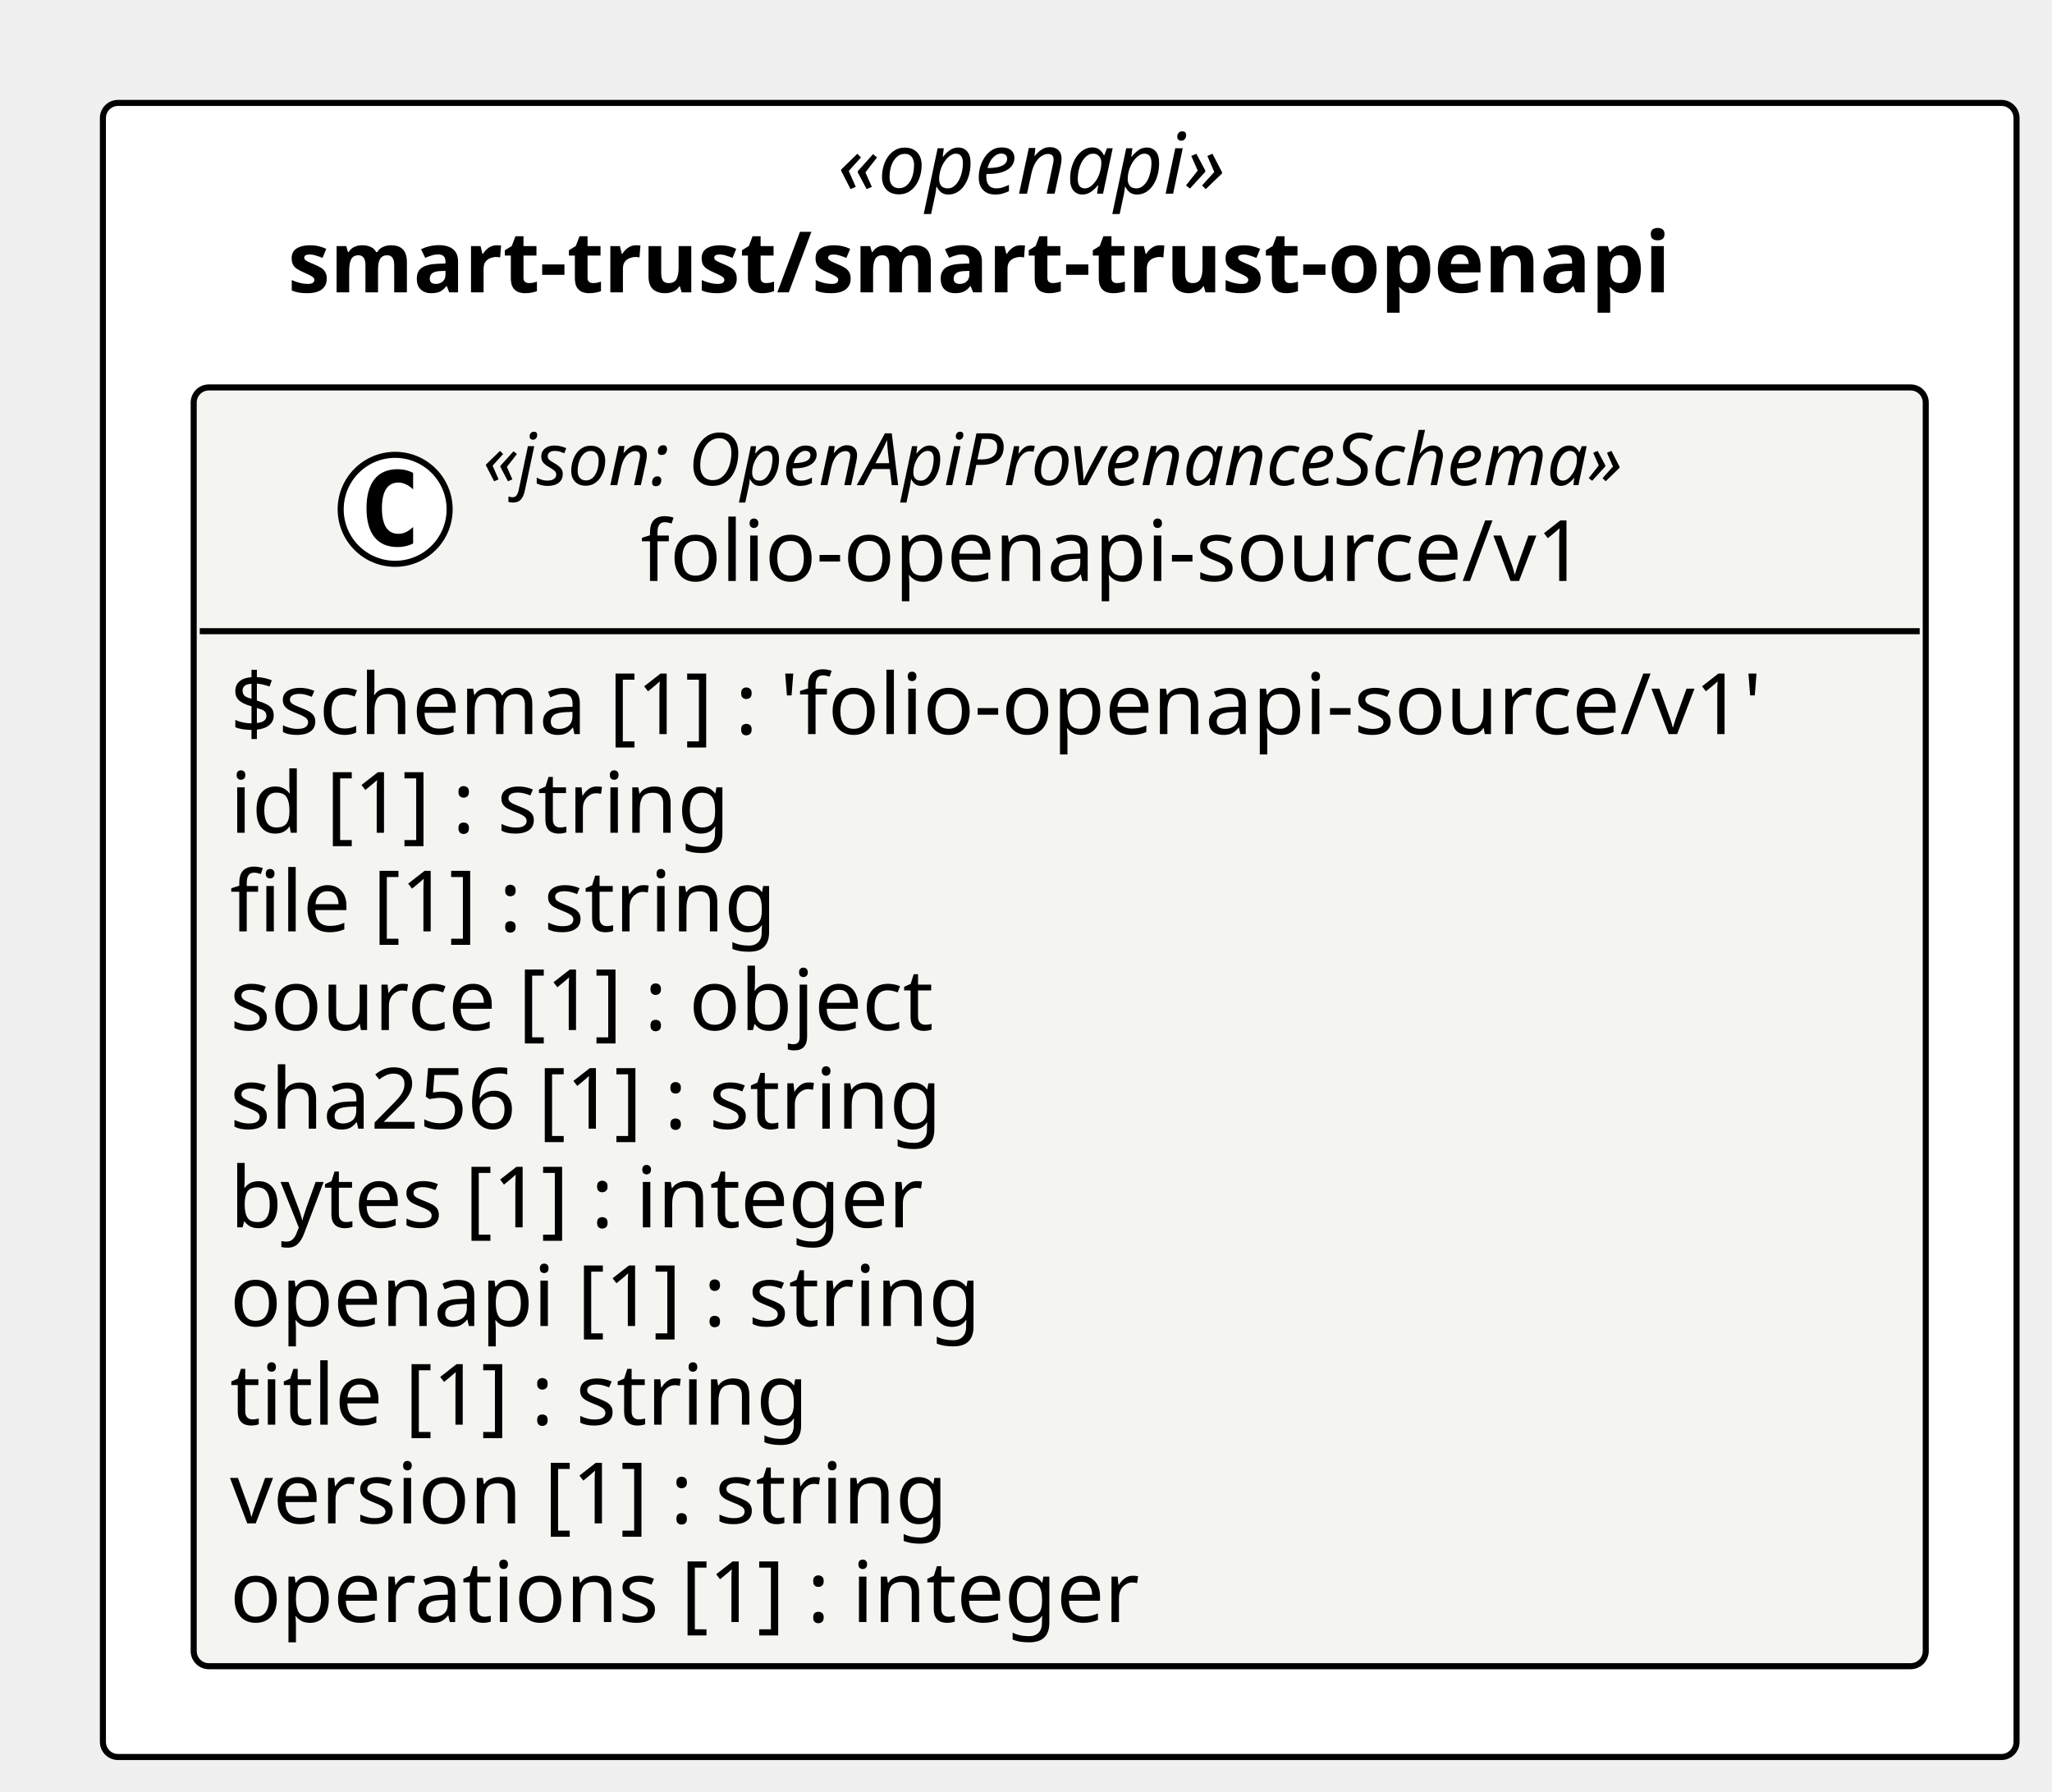
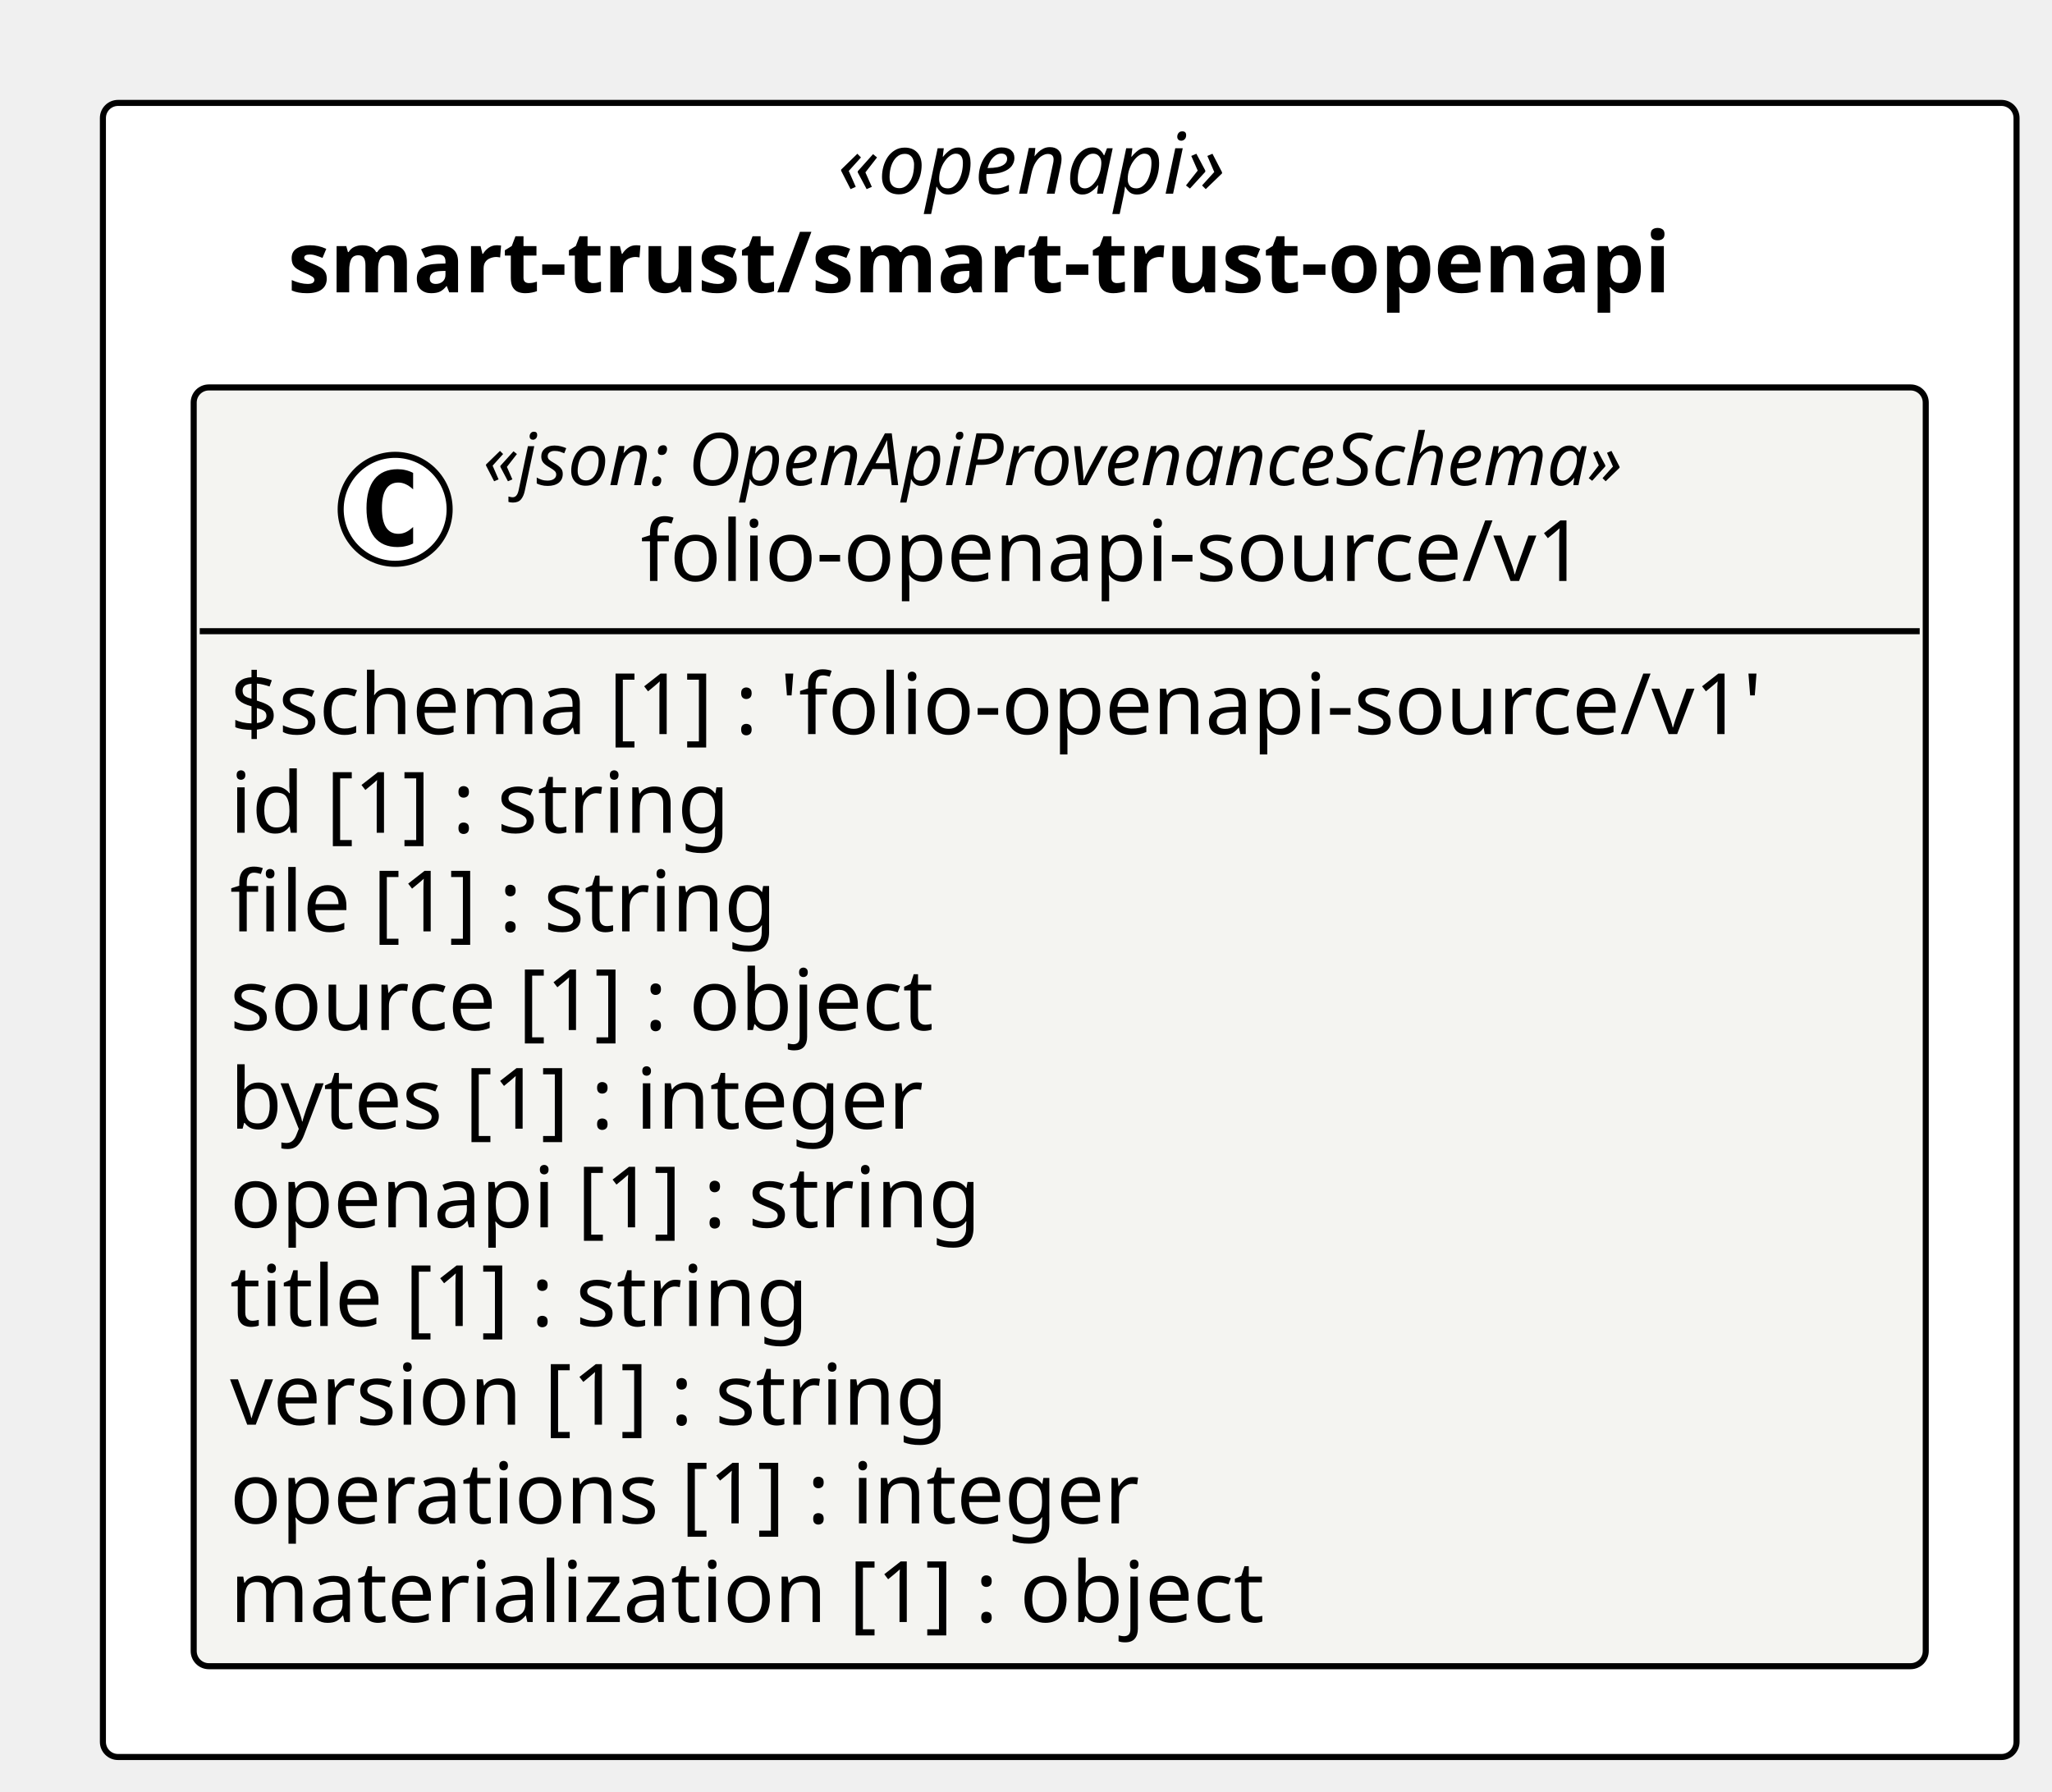
<svg xmlns="http://www.w3.org/2000/svg" contentStyleType="text/css" height="296px" preserveAspectRatio="none" style="width:339px;height:296px;background:#FFFFFF;" version="1.1" viewBox="0 0 339 296" width="339px" zoomAndPan="magnify">
  <defs />
  <g>
    <rect fill="#FFFFFF" height="273.234" rx="2.5" ry="2.5" style="stroke:#000000;stroke-width:1.0;" width="316.142" x="17" y="17" />
    <text fill="#000000" font-family="Verdana" font-size="14" font-style="italic" lengthAdjust="spacing" textLength="73.425" x="138.358" y="31.995">«openapi»</text>
    <text fill="#000000" font-family="Verdana" font-size="14" font-weight="bold" lengthAdjust="spacing" textLength="255.022" x="47.56" y="48.292">smart-trust/smart-trust-openapi</text>
    <g id="elem_smart_trust_smart_trust_openapi_folio_openapi_source_v1_folio_openapi_source_v1">
      <rect codeLine="11" fill="#F4F4F1" height="211.234" id="smart_trust_smart_trust_openapi_folio_openapi_source_v1_folio_openapi_source_v1" rx="2.5" ry="2.5" style="stroke:#000000;stroke-width:1.0;" width="286.142" x="32" y="64" />
      <ellipse cx="65.281" cy="84.133" fill="#FFFFFF" rx="9" ry="9" style="stroke:#000000;stroke-width:1.0;" />
      <path d="M68.25,89.773 Q67.672,90.07 67.031,90.211 Q66.391,90.367 65.688,90.367 Q63.188,90.367 61.859,88.727 Q60.547,87.07 60.547,83.945 Q60.547,80.82 61.859,79.164 Q63.188,77.508 65.688,77.508 Q66.391,77.508 67.031,77.664 Q67.688,77.82 68.25,78.117 L68.25,80.836 Q67.625,80.258 67.031,79.992 Q66.438,79.711 65.812,79.711 Q64.469,79.711 63.781,80.789 Q63.094,81.852 63.094,83.945 Q63.094,86.039 63.781,87.117 Q64.469,88.18 65.812,88.18 Q66.438,88.18 67.031,87.914 Q67.625,87.633 68.25,87.055 L68.25,89.773 Z " fill="#000000" />
      <text fill="#000000" font-family="Verdana" font-size="12" font-style="italic" lengthAdjust="spacing" textLength="217.072" x="79.788" y="80.139">«json: OpenApiProvenanceSchema»</text>
      <text fill="#000000" font-family="Verdana" font-size="14" lengthAdjust="spacing" textLength="164.944" x="105.852" y="95.964">folio-openapi-source/v1</text>
      <line style="stroke:#000000;stroke-width:1.0;" x1="33" x2="317.142" y1="104.266" y2="104.266" />
      <text fill="#000000" font-family="Verdana" font-size="14" lengthAdjust="spacing" textLength="274.142" x="38" y="121.261">$schema [1] : 'folio-openapi-source/v1'</text>
      <text fill="#000000" font-family="Verdana" font-size="14" lengthAdjust="spacing" textLength="90.863" x="38" y="137.558">id [1] : string</text>
      <text fill="#000000" font-family="Verdana" font-size="14" lengthAdjust="spacing" textLength="99.408" x="38" y="153.855">file [1] : string</text>
      <text fill="#000000" font-family="Verdana" font-size="14" lengthAdjust="spacing" textLength="127.839" x="38" y="170.151">source [1] : object</text>
-       <text fill="#000000" font-family="Verdana" font-size="14" lengthAdjust="spacing" textLength="129.555" x="38" y="186.448">sha256 [1] : string</text>
-       <text fill="#000000" font-family="Verdana" font-size="14" lengthAdjust="spacing" textLength="126.588" x="38" y="202.745">bytes [1] : integer</text>
-       <text fill="#000000" font-family="Verdana" font-size="14" lengthAdjust="spacing" textLength="134.381" x="38" y="219.042">openapi [1] : string</text>
-       <text fill="#000000" font-family="Verdana" font-size="14" lengthAdjust="spacing" textLength="105.458" x="38" y="235.339">title [1] : string</text>
-       <text fill="#000000" font-family="Verdana" font-size="14" lengthAdjust="spacing" textLength="129.363" x="38" y="251.636">version [1] : string</text>
-       <text fill="#000000" font-family="Verdana" font-size="14" lengthAdjust="spacing" textLength="162.531" x="38" y="267.933">operations [1] : integer</text>
+       <text fill="#000000" font-family="Verdana" font-size="14" lengthAdjust="spacing" textLength="126.588" x="38" y="186.448">bytes [1] : integer</text>
+       <text fill="#000000" font-family="Verdana" font-size="14" lengthAdjust="spacing" textLength="134.381" x="38" y="202.745">openapi [1] : string</text>
+       <text fill="#000000" font-family="Verdana" font-size="14" lengthAdjust="spacing" textLength="105.458" x="38" y="219.042">title [1] : string</text>
+       <text fill="#000000" font-family="Verdana" font-size="14" lengthAdjust="spacing" textLength="129.363" x="38" y="235.339">version [1] : string</text>
+       <text fill="#000000" font-family="Verdana" font-size="14" lengthAdjust="spacing" textLength="162.531" x="38" y="251.636">operations [1] : integer</text>
+       <text fill="#000000" font-family="Verdana" font-size="14" lengthAdjust="spacing" textLength="186.108" x="38" y="267.933">materialization [1] : object</text>
    </g>
  </g>
</svg>
